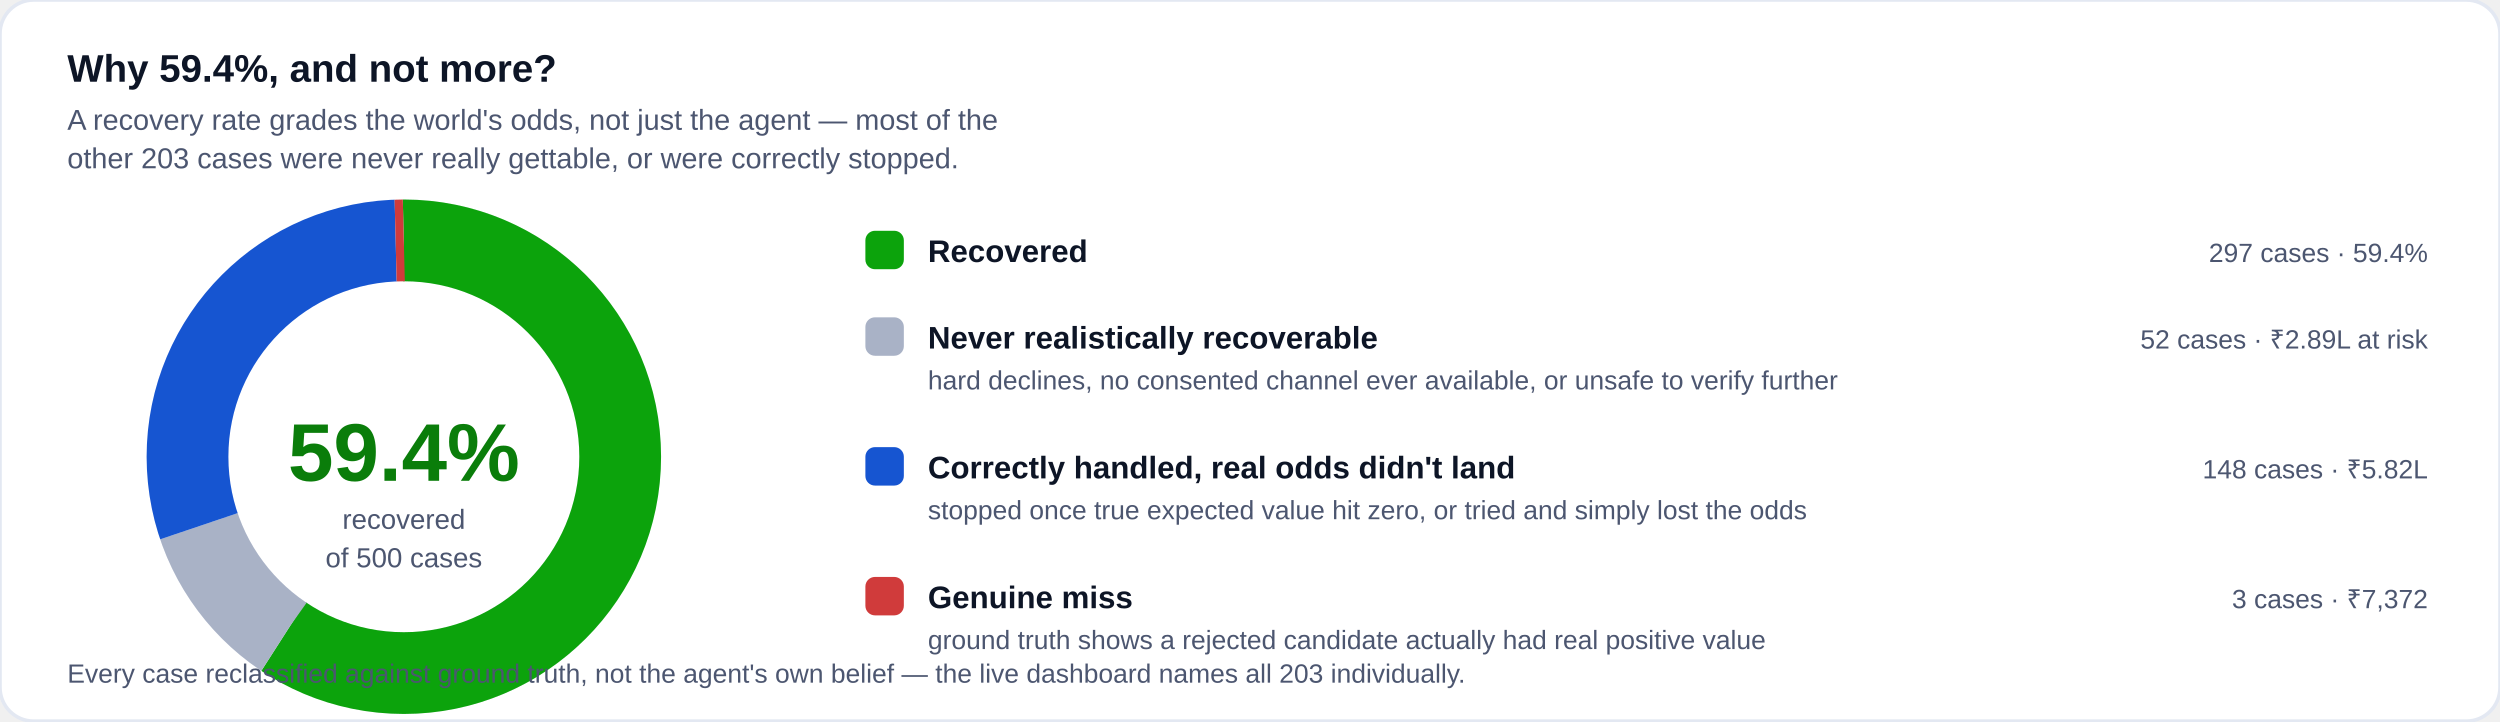
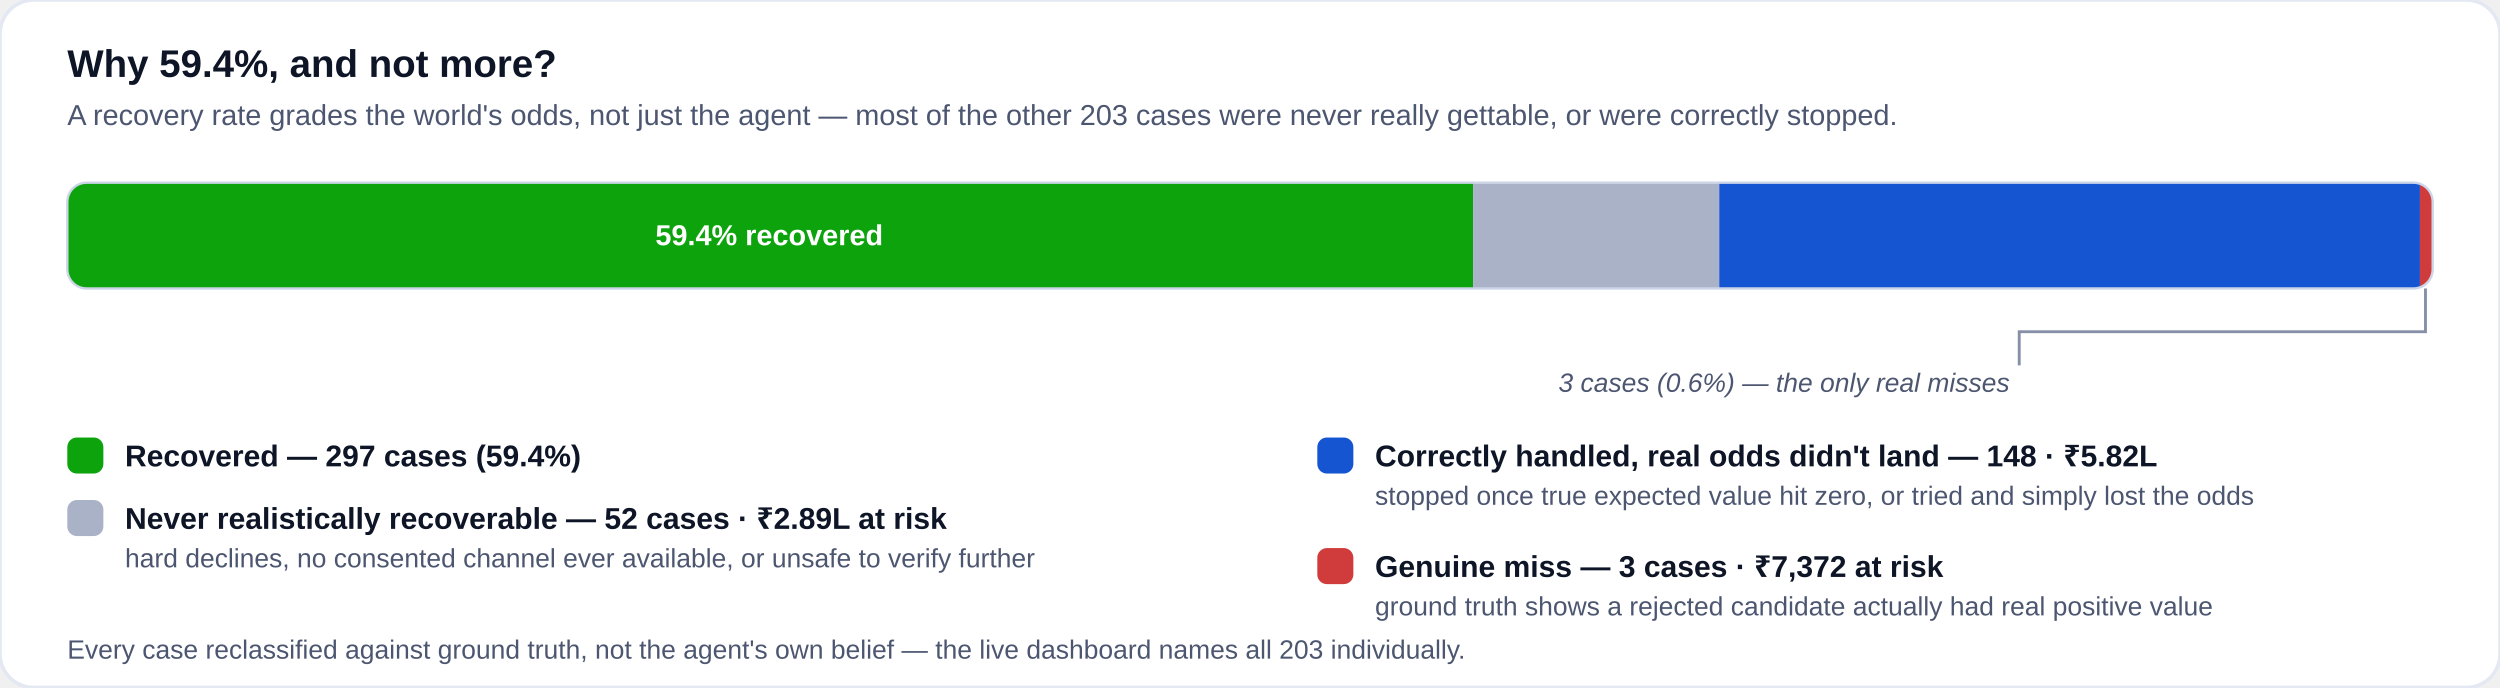
- <svg xmlns="http://www.w3.org/2000/svg" viewBox="0 0 1040 300" font-family="Arial, Helvetica, sans-serif">
+ <svg xmlns="http://www.w3.org/2000/svg" viewBox="0 0 1040 286" font-family="Arial, Helvetica, sans-serif">
  <defs>
+     <clipPath id="barclip">
+       <rect x="28" y="76" width="984" height="44" rx="8" />
+     </clipPath>
    <style>
      .h { fill:#0d1526; font-size:16px; font-weight:700; }
      .why { fill:#4c5670; font-size:12px; }
-       .lk { fill:#0d1526; font-size:13px; font-weight:700; }
+       .lk { fill:#0d1526; font-size:12.5px; font-weight:700; }
      .lv { fill:#4c5670; font-size:11px; }
-       .ctrpct { fill:#0a7d0a; font-size:34px; font-weight:700; }
-       .ctrcap { fill:#4c5670; font-size:11.5px; }
+       .pct { fill:#ffffff; font-size:12px; font-weight:700; }
    </style>
  </defs>
-   <rect x="0" y="0" width="1040" height="300" rx="14" fill="#ffffff" stroke="#e3e8f2" stroke-width="1.5" />
-   <text class="h" x="28" y="34">Why 59.4%, and not more?</text>
-   <text class="why" x="28" y="54">A recovery rate grades the world's odds, not just the agent — most of the</text>
-   <text class="why" x="28" y="70">other 203 cases were never really gettable, or were correctly stopped.</text>
-   <g transform="translate(168,190)">
-     <circle r="90" fill="none" stroke="#eef1f7" stroke-width="34" />
-     <circle r="90" fill="none" stroke="#0ca30c" stroke-width="34" stroke-dasharray="335.9 229.6" stroke-dashoffset="0" transform="rotate(-90)" />
-     <circle r="90" fill="none" stroke="#a9b2c6" stroke-width="34" stroke-dasharray="58.8 506.7" stroke-dashoffset="-335.9" transform="rotate(-90)" />
-     <circle r="90" fill="none" stroke="#1655d1" stroke-width="34" stroke-dasharray="167.4 398.1" stroke-dashoffset="-394.7" transform="rotate(-90)" />
-     <circle r="90" fill="none" stroke="#d03b3b" stroke-width="34" stroke-dasharray="3.4 562.1" stroke-dashoffset="-562.1" transform="rotate(-90)" />
-     <text class="ctrpct" x="0" y="10" text-anchor="middle">59.4%</text>
-     <text class="ctrcap" x="0" y="30" text-anchor="middle">recovered</text>
-     <text class="ctrcap" x="0" y="46" text-anchor="middle" fill="#8590a8">of 500 cases</text>
+   <rect x="0" y="0" width="1040" height="286" rx="14" fill="#ffffff" stroke="#e3e8f2" stroke-width="1.5" />
+   <text class="h" x="28" y="32">Why 59.4%, and not more?</text>
+   <text class="why" x="28" y="52">A recovery rate grades the world's odds, not just the agent — most of the other 203 cases were never really gettable, or were correctly stopped.</text>
+   <g clip-path="url(#barclip)">
+     <rect x="28" y="76" width="584.8" height="44" fill="#0ca30c" />
+     <rect x="612.8" y="76" width="102.4" height="44" fill="#a9b2c6" />
+     <rect x="715.2" y="76" width="291.5" height="44" fill="#1655d1" />
+     <rect x="1006.7" y="76" width="5.3" height="44" fill="#d03b3b" />
  </g>
-   <g transform="translate(360,96)">
-     <rect x="0" y="0" width="16" height="16" rx="4" fill="#0ca30c" />
-     <text class="lk" x="26" y="13">Recovered</text>
-     <text class="lv" x="650" y="13" text-anchor="end">297 cases · 59.4%</text>
-     <rect x="0" y="36" width="16" height="16" rx="4" fill="#a9b2c6" />
-     <text class="lk" x="26" y="49">Never realistically recoverable</text>
-     <text class="lv" x="650" y="49" text-anchor="end">52 cases · ₹2.89L at risk</text>
-     <text class="lv" x="26" y="66">hard declines, no consented channel ever available, or unsafe to verify further</text>
-     <rect x="0" y="90" width="16" height="16" rx="4" fill="#1655d1" />
-     <text class="lk" x="26" y="103">Correctly handled, real odds didn't land</text>
-     <text class="lv" x="650" y="103" text-anchor="end">148 cases · ₹5.82L</text>
-     <text class="lv" x="26" y="120">stopped once true expected value hit zero, or tried and simply lost the odds</text>
-     <rect x="0" y="144" width="16" height="16" rx="4" fill="#d03b3b" />
-     <text class="lk" x="26" y="157">Genuine miss</text>
-     <text class="lv" x="650" y="157" text-anchor="end">3 cases · ₹7,372</text>
-     <text class="lv" x="26" y="174">ground truth shows a rejected candidate actually had real positive value</text>
+   <rect x="28" y="76" width="984" height="44" rx="8" fill="none" stroke="#cdd6e8" stroke-width="1" />
+   <text class="pct" x="320" y="102" text-anchor="middle">59.4% recovered</text>
+   <path d="M1009,120 V138 H840 V152" stroke="#8590a8" stroke-width="1.2" fill="none" />
+   <text class="lv" x="836" y="163" text-anchor="end" font-style="italic">3 cases (0.6%) — the only real misses</text>
+   <g transform="translate(28,182)">
+     <rect x="0" y="0" width="15" height="15" rx="4" fill="#0ca30c" />
+     <text class="lk" x="24" y="12">Recovered — 297 cases (59.4%)</text>
+     <rect x="0" y="26" width="15" height="15" rx="4" fill="#a9b2c6" />
+     <text class="lk" x="24" y="38">Never realistically recoverable — 52 cases · ₹2.89L at risk</text>
+     <text class="lv" x="24" y="54">hard declines, no consented channel ever available, or unsafe to verify further</text>
  </g>
-   <text class="lv" x="28" y="284" fill="#8590a8">Every case reclassified against ground truth, not the agent's own belief — the live dashboard names all 203 individually.</text>
+   <g transform="translate(548,182)">
+     <rect x="0" y="0" width="15" height="15" rx="4" fill="#1655d1" />
+     <text class="lk" x="24" y="12">Correctly handled, real odds didn't land — 148 · ₹5.82L</text>
+     <text class="lv" x="24" y="28">stopped once true expected value hit zero, or tried and simply lost the odds</text>
+     <rect x="0" y="46" width="15" height="15" rx="4" fill="#d03b3b" />
+     <text class="lk" x="24" y="58">Genuine miss — 3 cases · ₹7,372 at risk</text>
+     <text class="lv" x="24" y="74">ground truth shows a rejected candidate actually had real positive value</text>
+   </g>
+   <text class="lv" x="28" y="274" fill="#8590a8">Every case reclassified against ground truth, not the agent's own belief — the live dashboard names all 203 individually.</text>
</svg>
